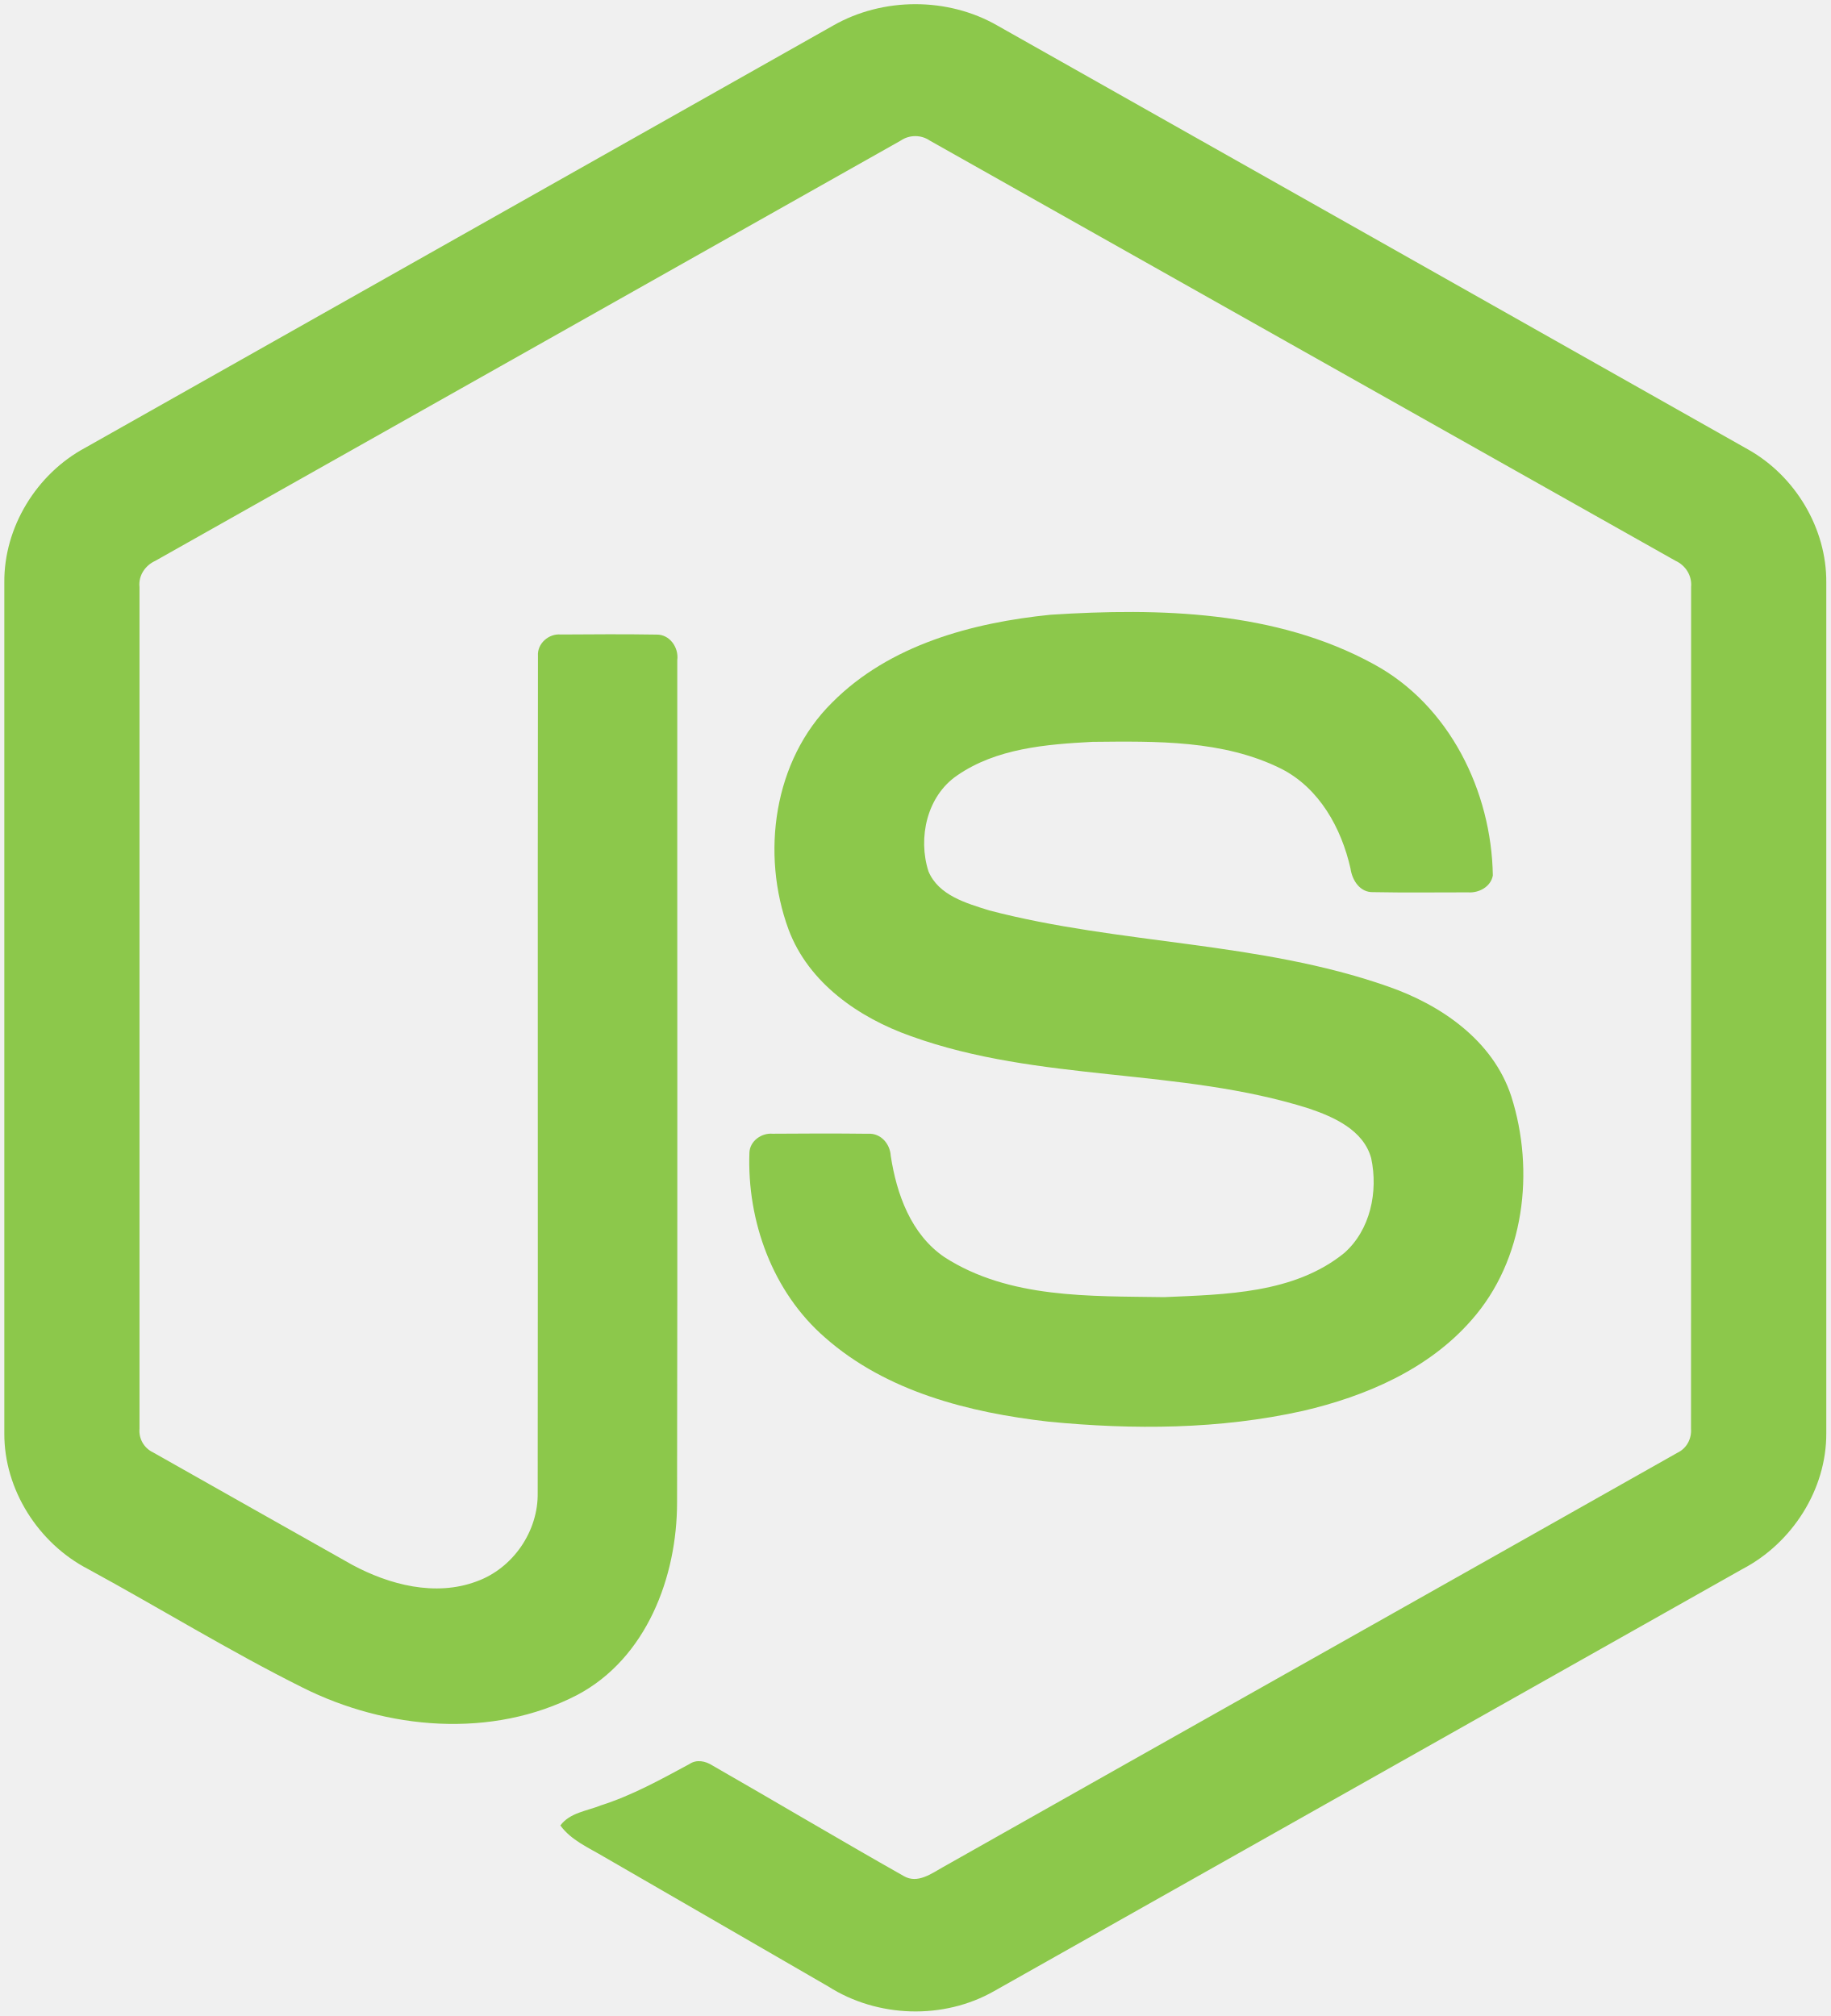
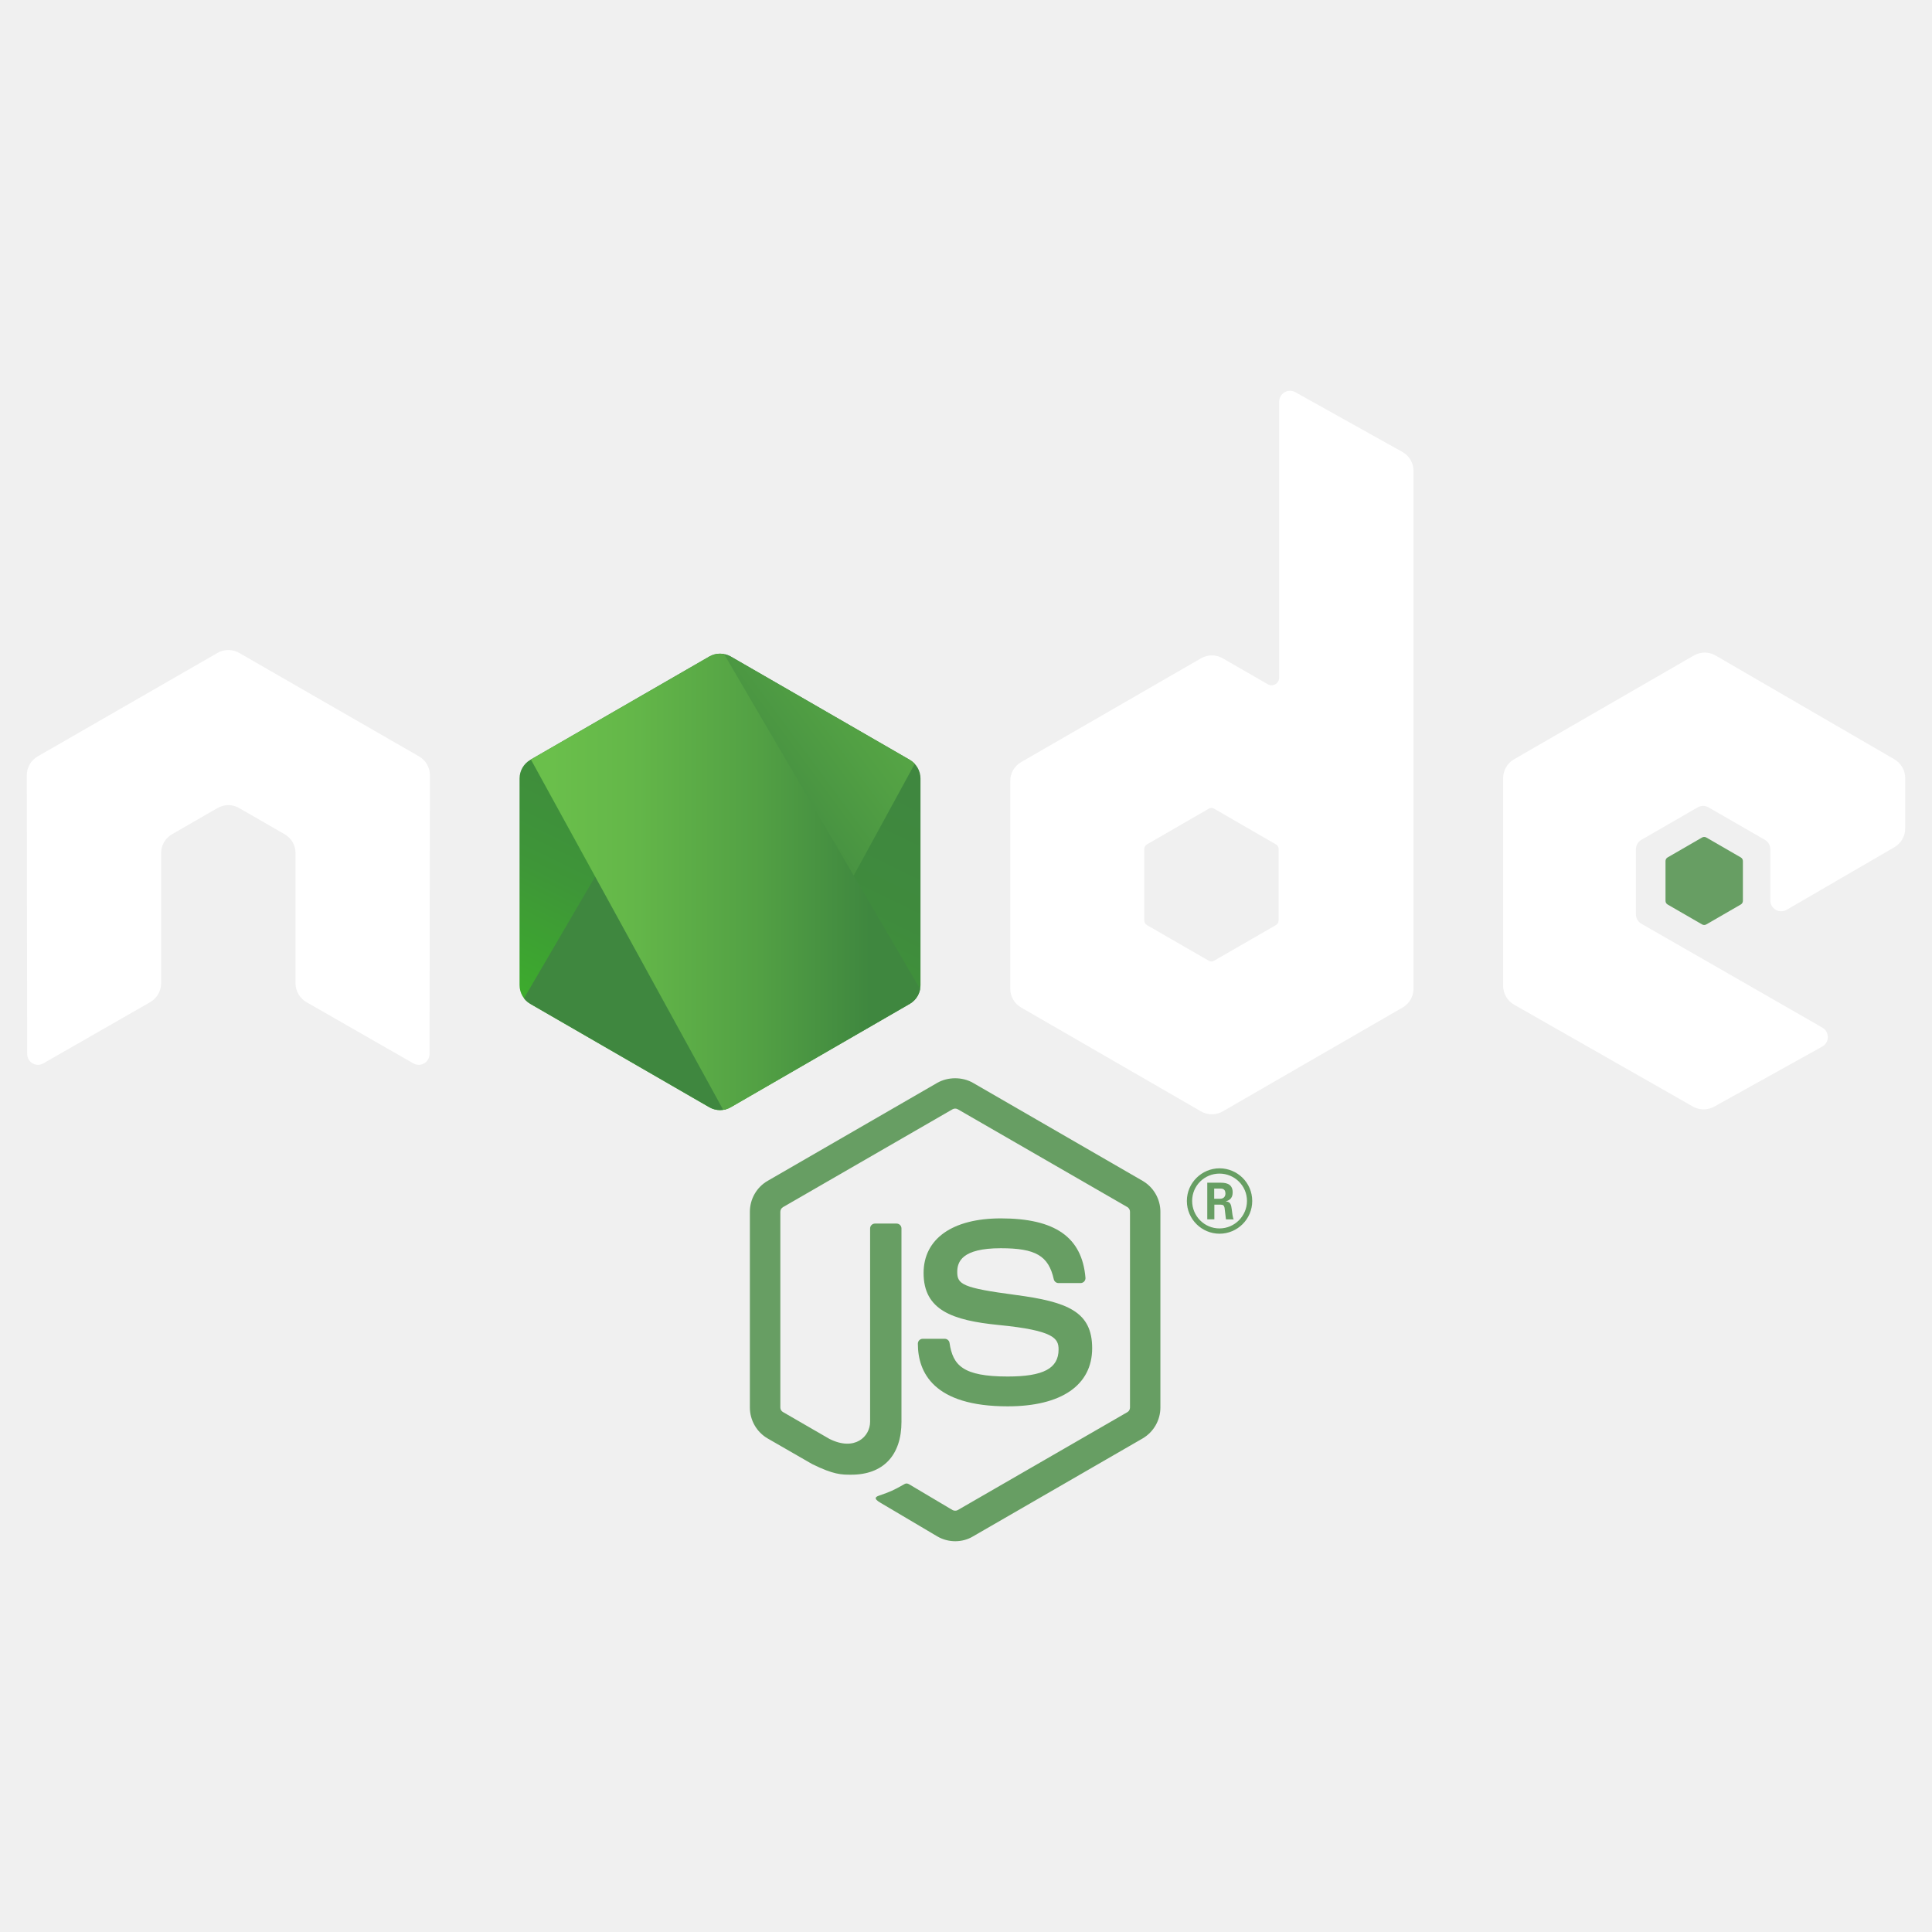
- <svg xmlns="http://www.w3.org/2000/svg" width="2270" height="2500" viewBox="0 0 256 282" preserveAspectRatio="xMinYMin meet">
-   <g fill="#8CC84B">
-     <path d="M116.504 3.58c6.962-3.985 16.03-4.003 22.986 0 34.995 19.774 70.001 39.517 104.99 59.303 6.581 3.707 10.983 11.031 10.916 18.614v118.968c.049 7.897-4.788 15.396-11.731 19.019-34.88 19.665-69.742 39.354-104.616 59.019-7.106 4.063-16.356 3.75-23.24-.646-10.457-6.062-20.932-12.094-31.39-18.15-2.137-1.274-4.546-2.288-6.055-4.36 1.334-1.798 3.719-2.022 5.657-2.807 4.365-1.388 8.374-3.616 12.384-5.778 1.014-.694 2.252-.428 3.224.193 8.942 5.127 17.805 10.403 26.777 15.481 1.914 1.105 3.852-.362 5.488-1.274 34.228-19.345 68.498-38.617 102.72-57.968 1.268-.61 1.969-1.956 1.866-3.345.024-39.245.006-78.497.012-117.742.145-1.576-.767-3.025-2.192-3.67-34.759-19.575-69.5-39.18-104.253-58.76a3.621 3.621 0 0 0-4.094-.006C91.2 39.257 56.465 58.88 21.712 78.454c-1.42.646-2.373 2.071-2.204 3.653.006 39.245 0 78.497 0 117.748a3.329 3.329 0 0 0 1.89 3.303c9.274 5.259 18.56 10.481 27.84 15.722 5.228 2.814 11.647 4.486 17.407 2.33 5.083-1.823 8.646-7.01 8.549-12.407.048-39.016-.024-78.038.036-117.048-.127-1.732 1.516-3.163 3.2-3 4.456-.03 8.918-.06 13.374.012 1.86-.042 3.14 1.823 2.91 3.568-.018 39.263.048 78.527-.03 117.79.012 10.464-4.287 21.85-13.966 26.97-11.924 6.177-26.662 4.867-38.442-1.056-10.198-5.09-19.93-11.097-29.947-16.55C5.368 215.886.555 208.357.604 200.466V81.497c-.073-7.74 4.504-15.197 11.29-18.85C46.768 42.966 81.636 23.27 116.504 3.58z" />
-     <path d="M146.928 85.99c15.21-.979 31.493-.58 45.18 6.913 10.597 5.742 16.472 17.793 16.659 29.566-.296 1.588-1.956 2.464-3.472 2.355-4.413-.006-8.827.06-13.24-.03-1.872.072-2.96-1.654-3.195-3.309-1.268-5.633-4.34-11.212-9.642-13.929-8.139-4.075-17.576-3.87-26.451-3.785-6.479.344-13.446.905-18.935 4.715-4.214 2.886-5.494 8.712-3.99 13.404 1.418 3.369 5.307 4.456 8.489 5.458 18.33 4.794 37.754 4.317 55.734 10.626 7.444 2.572 14.726 7.572 17.274 15.366 3.333 10.446 1.872 22.932-5.56 31.318-6.027 6.901-14.805 10.657-23.56 12.697-11.647 2.597-23.734 2.663-35.562 1.51-11.122-1.268-22.696-4.19-31.282-11.768-7.342-6.375-10.928-16.308-10.572-25.895.085-1.619 1.697-2.748 3.248-2.615 4.444-.036 8.888-.048 13.332.006 1.775-.127 3.091 1.407 3.182 3.08.82 5.367 2.837 11 7.517 14.182 9.032 5.827 20.365 5.428 30.707 5.591 8.568-.38 18.186-.495 25.178-6.158 3.689-3.23 4.782-8.634 3.785-13.283-1.08-3.925-5.186-5.754-8.712-6.95-18.095-5.724-37.736-3.647-55.656-10.12-7.275-2.571-14.31-7.432-17.105-14.906-3.9-10.578-2.113-23.662 6.098-31.765 8.006-8.06 19.563-11.164 30.551-12.275z" />
+ <svg xmlns="http://www.w3.org/2000/svg" xmlns:xlink="http://www.w3.org/1999/xlink" version="1.1" id="Layer_1" x="0px" y="0px" viewBox="0 0 600 600" style="enable-background:new 0 0 600 600;" xml:space="preserve">
+   <style type="text/css">
+ 	.st0{fill:#679E63;}
+ 	.st1{fill-rule:evenodd;clip-rule:evenodd;fill:#FFFFFF;}
+ 	.st2{fill-rule:evenodd;clip-rule:evenodd;fill:#679E63;}
+ 	.st3{clip-path:url(#XMLID_3_);}
+ 	.st4{fill:none;}
+ 	.st5{fill:url(#SVGID_1_);}
+ 	.st6{fill:url(#SVGID_2_);}
+ 	.st7{fill:url(#SVGID_3_);}
+ 	.st8{fill:url(#SVGID_4_);}
+ 	.st9{fill:url(#SVGID_5_);}
+ 	.st10{fill:url(#SVGID_6_);}
+ </style>
+   <g>
+     <g>
+       <path class="st0" d="M296.65,478.64c-1.92,0-3.84-0.5-5.53-1.48l-17.59-10.41c-2.63-1.47-1.34-1.99-0.48-2.29    c3.5-1.22,4.21-1.5,7.95-3.62c0.39-0.22,0.91-0.14,1.31,0.1l13.51,8.02c0.49,0.27,1.18,0.27,1.63,0l52.68-30.41    c0.49-0.28,0.8-0.84,0.8-1.43v-60.8c0-0.59-0.31-1.15-0.82-1.45l-52.66-30.38c-0.49-0.28-1.13-0.28-1.62,0l-52.65,30.39    c-0.51,0.29-0.84,0.87-0.84,1.44v60.8c0,0.58,0.32,1.13,0.83,1.41l14.43,8.34c7.83,3.92,12.62-0.7,12.62-5.33v-60.03    c0-0.85,0.68-1.52,1.53-1.52h6.68c0.84,0,1.53,0.67,1.53,1.52v60.03c0,10.45-5.69,16.44-15.6,16.44c-3.04,0-5.44,0-12.14-3.3    l-13.81-7.95c-3.41-1.97-5.53-5.66-5.53-9.61v-60.8c0-3.95,2.11-7.64,5.53-9.6l52.68-30.44c3.33-1.89,7.76-1.89,11.07,0    l52.68,30.44c3.41,1.97,5.53,5.65,5.53,9.6v60.8c0,3.95-2.12,7.62-5.53,9.61l-52.68,30.42    C300.52,478.14,298.6,478.64,296.65,478.64z" />
+       <path class="st0" d="M312.93,436.75c-23.05,0-27.88-10.58-27.88-19.46c0-0.84,0.68-1.52,1.52-1.52h6.81c0.76,0,1.4,0.55,1.51,1.29    c1.03,6.93,4.09,10.43,18.04,10.43c11.1,0,15.82-2.51,15.82-8.4c0-3.39-1.34-5.91-18.59-7.6c-14.41-1.43-23.33-4.61-23.33-16.14    c0-10.63,8.96-16.97,23.98-16.97c16.88,0,25.23,5.86,26.29,18.43c0.04,0.43-0.11,0.85-0.4,1.17c-0.29,0.3-0.69,0.49-1.12,0.49    h-6.84c-0.71,0-1.33-0.5-1.48-1.19c-1.64-7.3-5.63-9.63-16.45-9.63c-12.12,0-13.53,4.22-13.53,7.38c0,3.83,1.66,4.95,18.02,7.11    c16.19,2.14,23.88,5.17,23.88,16.55C339.19,430.18,329.62,436.75,312.93,436.75z" />
+     </g>
+     <g>
+       <path class="st0" d="M388.89,372.99c0,5.59-4.57,10.15-10.15,10.15c-5.53,0-10.15-4.51-10.15-10.15c0-5.75,4.73-10.16,10.15-10.16    C384.22,362.84,388.89,367.24,388.89,372.99z M370.23,372.96c0,4.73,3.81,8.54,8.49,8.54c4.73,0,8.54-3.9,8.54-8.54    c0-4.73-3.87-8.49-8.54-8.49C374.09,364.48,370.23,368.18,370.23,372.96z M374.92,367.3h3.92c1.34,0,3.98,0,3.98,3.01    c0,2.1-1.34,2.52-2.15,2.79c1.56,0.11,1.67,1.13,1.88,2.58c0.11,0.91,0.27,2.47,0.59,3.01h-2.41c-0.06-0.54-0.43-3.44-0.43-3.6    c-0.16-0.65-0.38-0.97-1.18-0.97h-1.99v4.56h-2.2V367.3z M377.08,372.29h1.77c1.45,0,1.72-1.02,1.72-1.61    c0-1.56-1.08-1.56-1.67-1.56h-1.82V372.29z" />
+     </g>
+     <path class="st1" d="M133.51,240.77c0-2.43-1.28-4.66-3.37-5.86l-55.85-32.14c-0.94-0.56-2-0.84-3.08-0.89c-0.1,0-0.5,0-0.58,0   c-1.07,0.04-2.13,0.33-3.08,0.89L11.7,234.91c-2.08,1.2-3.38,3.43-3.38,5.86l0.12,86.55c0,1.2,0.63,2.32,1.68,2.91   c1.04,0.62,2.32,0.62,3.35,0l33.19-19.01c2.1-1.25,3.38-3.45,3.38-5.85v-40.44c0-2.41,1.28-4.64,3.37-5.84l14.13-8.14   c1.05-0.61,2.2-0.91,3.38-0.91c1.15,0,2.33,0.3,3.36,0.91l14.13,8.14c2.09,1.2,3.37,3.43,3.37,5.84v40.44   c0,2.41,1.3,4.62,3.38,5.85l33.19,19.01c1.04,0.62,2.34,0.62,3.37,0c1.03-0.59,1.68-1.71,1.68-2.91L133.51,240.77z" />
+     <path class="st1" d="M402.27,121.79c-1.05-0.58-2.32-0.57-3.35,0.04c-1.03,0.61-1.66,1.71-1.66,2.91v85.72   c0,0.84-0.45,1.62-1.18,2.04c-0.73,0.42-1.63,0.42-2.36,0l-13.99-8.06c-2.09-1.2-4.65-1.2-6.74,0l-55.88,32.25   c-2.09,1.21-3.37,3.43-3.37,5.84v64.51c0,2.41,1.29,4.64,3.37,5.84l55.87,32.27c2.09,1.21,4.66,1.21,6.75,0l55.88-32.27   c2.09-1.21,3.37-3.43,3.37-5.84v-160.8c0-2.45-1.32-4.7-3.46-5.89L402.27,121.79z M397.08,285.84c0,0.6-0.32,1.16-0.84,1.46   l-19.18,11.06c-0.52,0.3-1.16,0.3-1.68,0l-19.18-11.06c-0.52-0.3-0.84-0.86-0.84-1.46v-22.15c0-0.6,0.32-1.16,0.84-1.46   l19.18-11.08c0.52-0.3,1.17-0.3,1.69,0l19.18,11.08c0.52,0.3,0.84,0.86,0.84,1.46V285.84z" />
+     <g>
+       <path class="st1" d="M588.32,263.11c2.08-1.21,3.36-3.43,3.36-5.83v-15.63c0-2.4-1.28-4.63-3.36-5.84l-55.52-32.23    c-2.09-1.21-4.67-1.22-6.76-0.01l-55.86,32.25c-2.09,1.21-3.37,3.43-3.37,5.84v64.49c0,2.43,1.3,4.66,3.41,5.86l55.51,31.63    c2.05,1.17,4.56,1.18,6.62,0.04l33.57-18.66c1.07-0.59,1.73-1.71,1.73-2.93c0.01-1.22-0.64-2.34-1.69-2.95l-56.21-32.26    c-1.05-0.6-1.7-1.72-1.7-2.93v-20.21c0-1.2,0.64-2.32,1.69-2.92l17.49-10.09c1.04-0.6,2.33-0.6,3.37,0l17.5,10.09    c1.05,0.6,1.69,1.72,1.69,2.92v15.9c0,1.21,0.65,2.32,1.69,2.92c1.05,0.6,2.33,0.6,3.38-0.01L588.32,263.11z" />
+       <path class="st2" d="M528.6,260.09c0.4-0.23,0.89-0.23,1.3,0l10.72,6.19c0.4,0.23,0.65,0.66,0.65,1.12v12.38    c0,0.46-0.25,0.89-0.65,1.12l-10.72,6.19c-0.4,0.23-0.89,0.23-1.3,0l-10.71-6.19c-0.4-0.23-0.65-0.66-0.65-1.12v-12.38    c0-0.46,0.25-0.89,0.65-1.12L528.6,260.09z" />
+     </g>
+     <g>
+       <defs>
+         <path id="XMLID_143_" d="M226.98,203.9c-2.08-1.2-4.63-1.2-6.71,0l-55.56,32.06c-2.08,1.2-3.36,3.41-3.36,5.81v64.18     c0,2.4,1.28,4.61,3.35,5.81l55.56,32.09c2.08,1.2,4.64,1.2,6.71,0l55.55-32.09c2.08-1.2,3.35-3.42,3.35-5.81v-64.18     c0-2.4-1.28-4.61-3.36-5.81L226.98,203.9z" />
+       </defs>
+       <linearGradient id="XMLID_2_" gradientUnits="userSpaceOnUse" x1="246.21" y1="227.779" x2="196.013" y2="330.18">
+         <stop offset="0" style="stop-color:#3F873F" />
+         <stop offset="0.33" style="stop-color:#3F8B3D" />
+         <stop offset="0.637" style="stop-color:#3E9638" />
+         <stop offset="0.934" style="stop-color:#3DA92E" />
+         <stop offset="1" style="stop-color:#3DAE2B" />
+       </linearGradient>
+       <use xlink:href="#XMLID_143_" style="overflow:visible;fill-rule:evenodd;clip-rule:evenodd;fill:url(#XMLID_2_);" />
+       <clipPath id="XMLID_3_">
+         <use xlink:href="#XMLID_143_" style="overflow:visible;" />
+       </clipPath>
+       <g class="st3">
+         <path class="st4" d="M220.16,203.9l-55.68,32.06c-2.08,1.2-3.59,3.41-3.59,5.81v64.18c0,1.59,0.68,3.08,1.73,4.27l62.56-107.02     C223.5,202.79,221.68,203.02,220.16,203.9z" />
+         <path class="st4" d="M225.49,344.5c0.54-0.15,1.07-0.36,1.56-0.65l55.62-32.09c2.08-1.2,3.49-3.42,3.49-5.81v-64.18     c0-1.76-0.79-3.43-2.03-4.66L225.49,344.5z" />
+         <linearGradient id="SVGID_1_" gradientUnits="userSpaceOnUse" x1="215.162" y1="281.37" x2="356.011" y2="177.304">
+           <stop offset="0.138" style="stop-color:#3F873F" />
+           <stop offset="0.402" style="stop-color:#52A044" />
+           <stop offset="0.713" style="stop-color:#64B749" />
+           <stop offset="0.908" style="stop-color:#6ABF4B" />
+         </linearGradient>
+         <path class="st5" d="M282.64,235.96l-55.72-32.06c-0.55-0.32-1.14-0.54-1.74-0.69l-62.56,107.02c0.54,0.61,1.17,1.14,1.87,1.54     l55.81,32.09c1.58,0.91,3.46,1.13,5.18,0.65l58.65-107.39C283.69,236.67,283.19,236.28,282.64,235.96z" />
+       </g>
+       <g class="st3">
+         <path class="st4" d="M286.16,305.95v-64.18c0-2.4-1.45-4.61-3.52-5.81l-55.72-32.06c-0.64-0.37-1.33-0.61-2.04-0.75l61.08,104.35     C286.09,306.99,286.16,306.48,286.16,305.95z" />
+         <path class="st4" d="M164.48,235.96c-2.08,1.2-3.59,3.41-3.59,5.81v64.18c0,2.4,1.53,4.61,3.6,5.81l55.81,32.09     c1.31,0.76,2.83,1.03,4.29,0.83l-59.79-108.92L164.48,235.96z" />
+         <linearGradient id="SVGID_2_" gradientUnits="userSpaceOnUse" x1="159.386" y1="192.332" x2="287.852" y2="192.332">
+           <stop offset="0.092" style="stop-color:#6ABF4B" />
+           <stop offset="0.287" style="stop-color:#64B749" />
+           <stop offset="0.598" style="stop-color:#52A044" />
+           <stop offset="0.862" style="stop-color:#3F873F" />
+         </linearGradient>
+         <polygon class="st6" points="218.42,192.11 217.65,192.55 218.67,192.55    " />
+         <linearGradient id="SVGID_3_" gradientUnits="userSpaceOnUse" x1="159.386" y1="273.851" x2="287.852" y2="273.851">
+           <stop offset="0.092" style="stop-color:#6ABF4B" />
+           <stop offset="0.287" style="stop-color:#64B749" />
+           <stop offset="0.598" style="stop-color:#52A044" />
+           <stop offset="0.862" style="stop-color:#3F873F" />
+         </linearGradient>
+         <path class="st7" d="M282.67,311.77c1.62-0.94,2.83-2.49,3.29-4.27l-61.08-104.35c-1.59-0.32-3.29-0.08-4.72,0.75l-55.34,31.87     l59.79,108.92c0.85-0.12,1.69-0.39,2.45-0.83L282.67,311.77z" />
+         <linearGradient id="SVGID_4_" gradientUnits="userSpaceOnUse" x1="159.386" y1="310.525" x2="287.852" y2="310.525">
+           <stop offset="0.092" style="stop-color:#6ABF4B" />
+           <stop offset="0.287" style="stop-color:#64B749" />
+           <stop offset="0.598" style="stop-color:#52A044" />
+           <stop offset="0.862" style="stop-color:#3F873F" />
+         </linearGradient>
+         <polygon class="st8" points="287.85,310.73 287.48,310.1 287.48,310.95    " />
+         <linearGradient id="SVGID_5_" gradientUnits="userSpaceOnUse" x1="159.386" y1="327.101" x2="287.852" y2="327.101">
+           <stop offset="0.092" style="stop-color:#6ABF4B" />
+           <stop offset="0.287" style="stop-color:#64B749" />
+           <stop offset="0.598" style="stop-color:#52A044" />
+           <stop offset="0.862" style="stop-color:#3F873F" />
+         </linearGradient>
+         <path class="st9" d="M282.67,311.77l-55.62,32.09c-0.77,0.44-1.6,0.72-2.45,0.83l1.11,2.02l61.78-35.76v-0.84l-1.53-2.61     C285.5,309.27,284.29,310.83,282.67,311.77z" />
+         <linearGradient id="SVGID_6_" gradientUnits="userSpaceOnUse" x1="306.568" y1="224.743" x2="227.338" y2="386.371">
+           <stop offset="0" style="stop-color:#3F873F" />
+           <stop offset="0.33" style="stop-color:#3F8B3D" />
+           <stop offset="0.637" style="stop-color:#3E9638" />
+           <stop offset="0.934" style="stop-color:#3DA92E" />
+           <stop offset="1" style="stop-color:#3DAE2B" />
+         </linearGradient>
+         <path class="st10" d="M282.67,311.77l-55.62,32.09c-0.77,0.44-1.6,0.72-2.45,0.83l1.11,2.02l61.78-35.76v-0.84l-1.53-2.61     C285.5,309.27,284.29,310.83,282.67,311.77z" />
+       </g>
+     </g>
  </g>
</svg>
